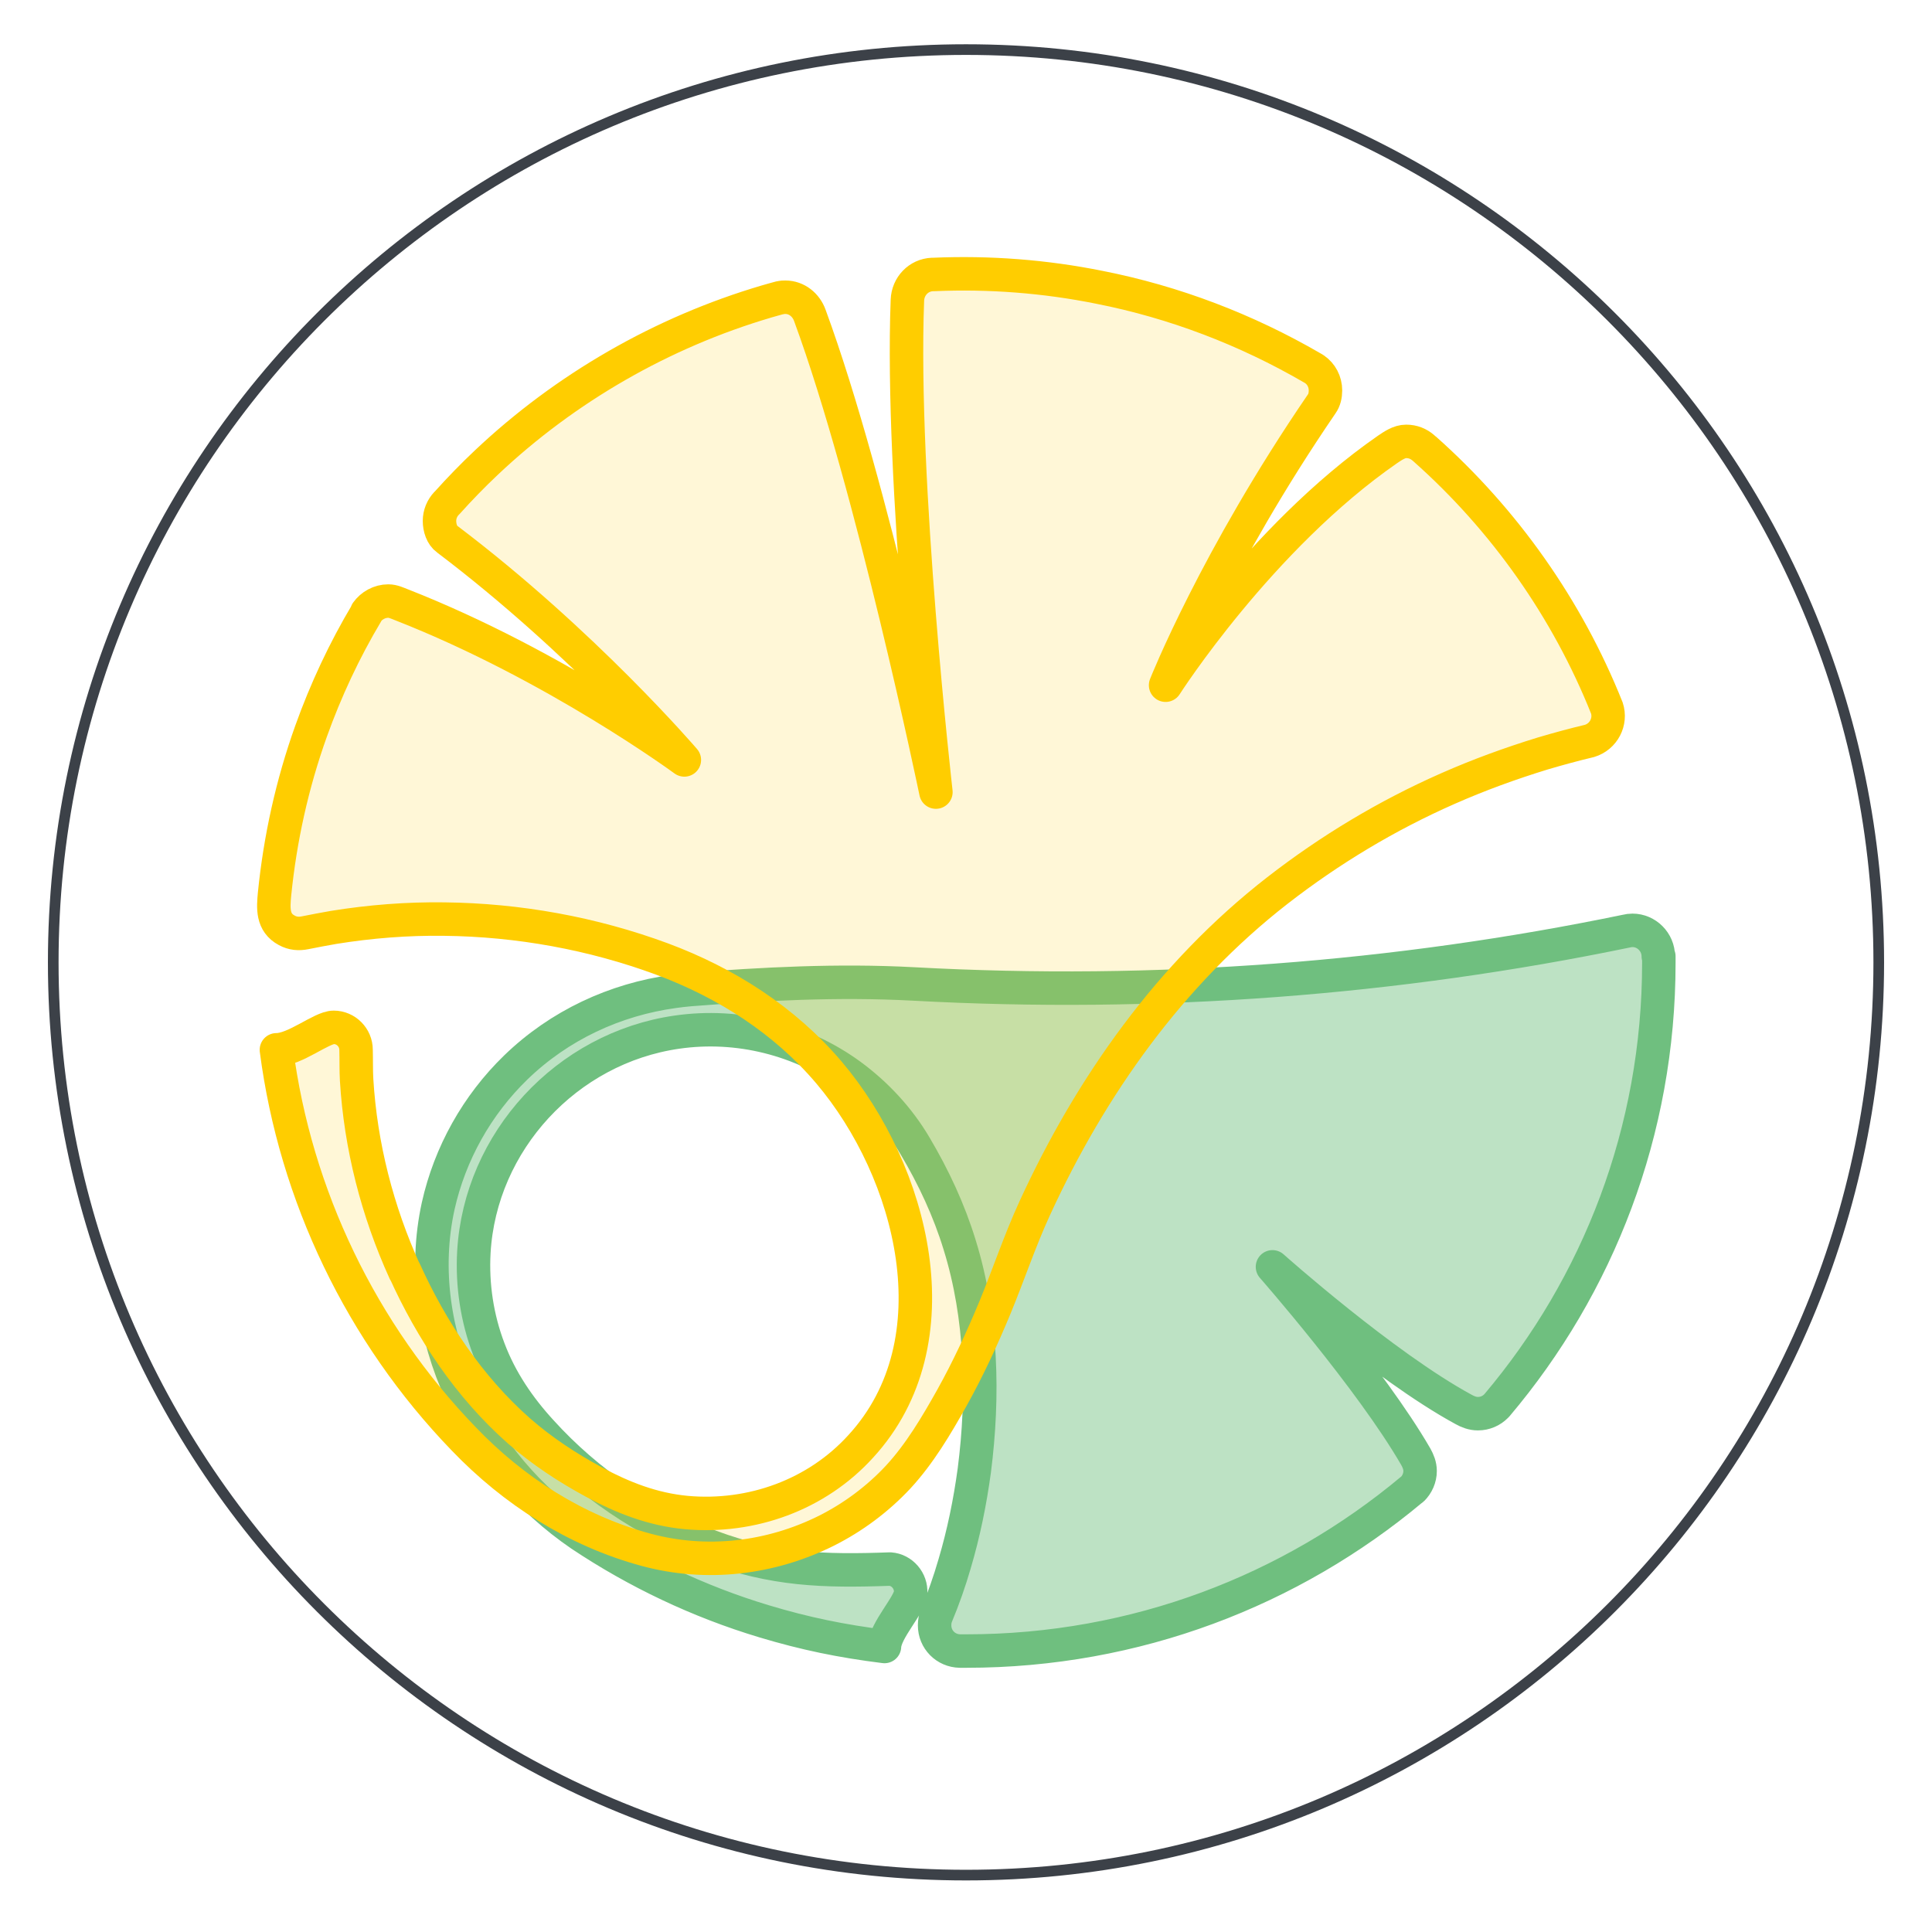
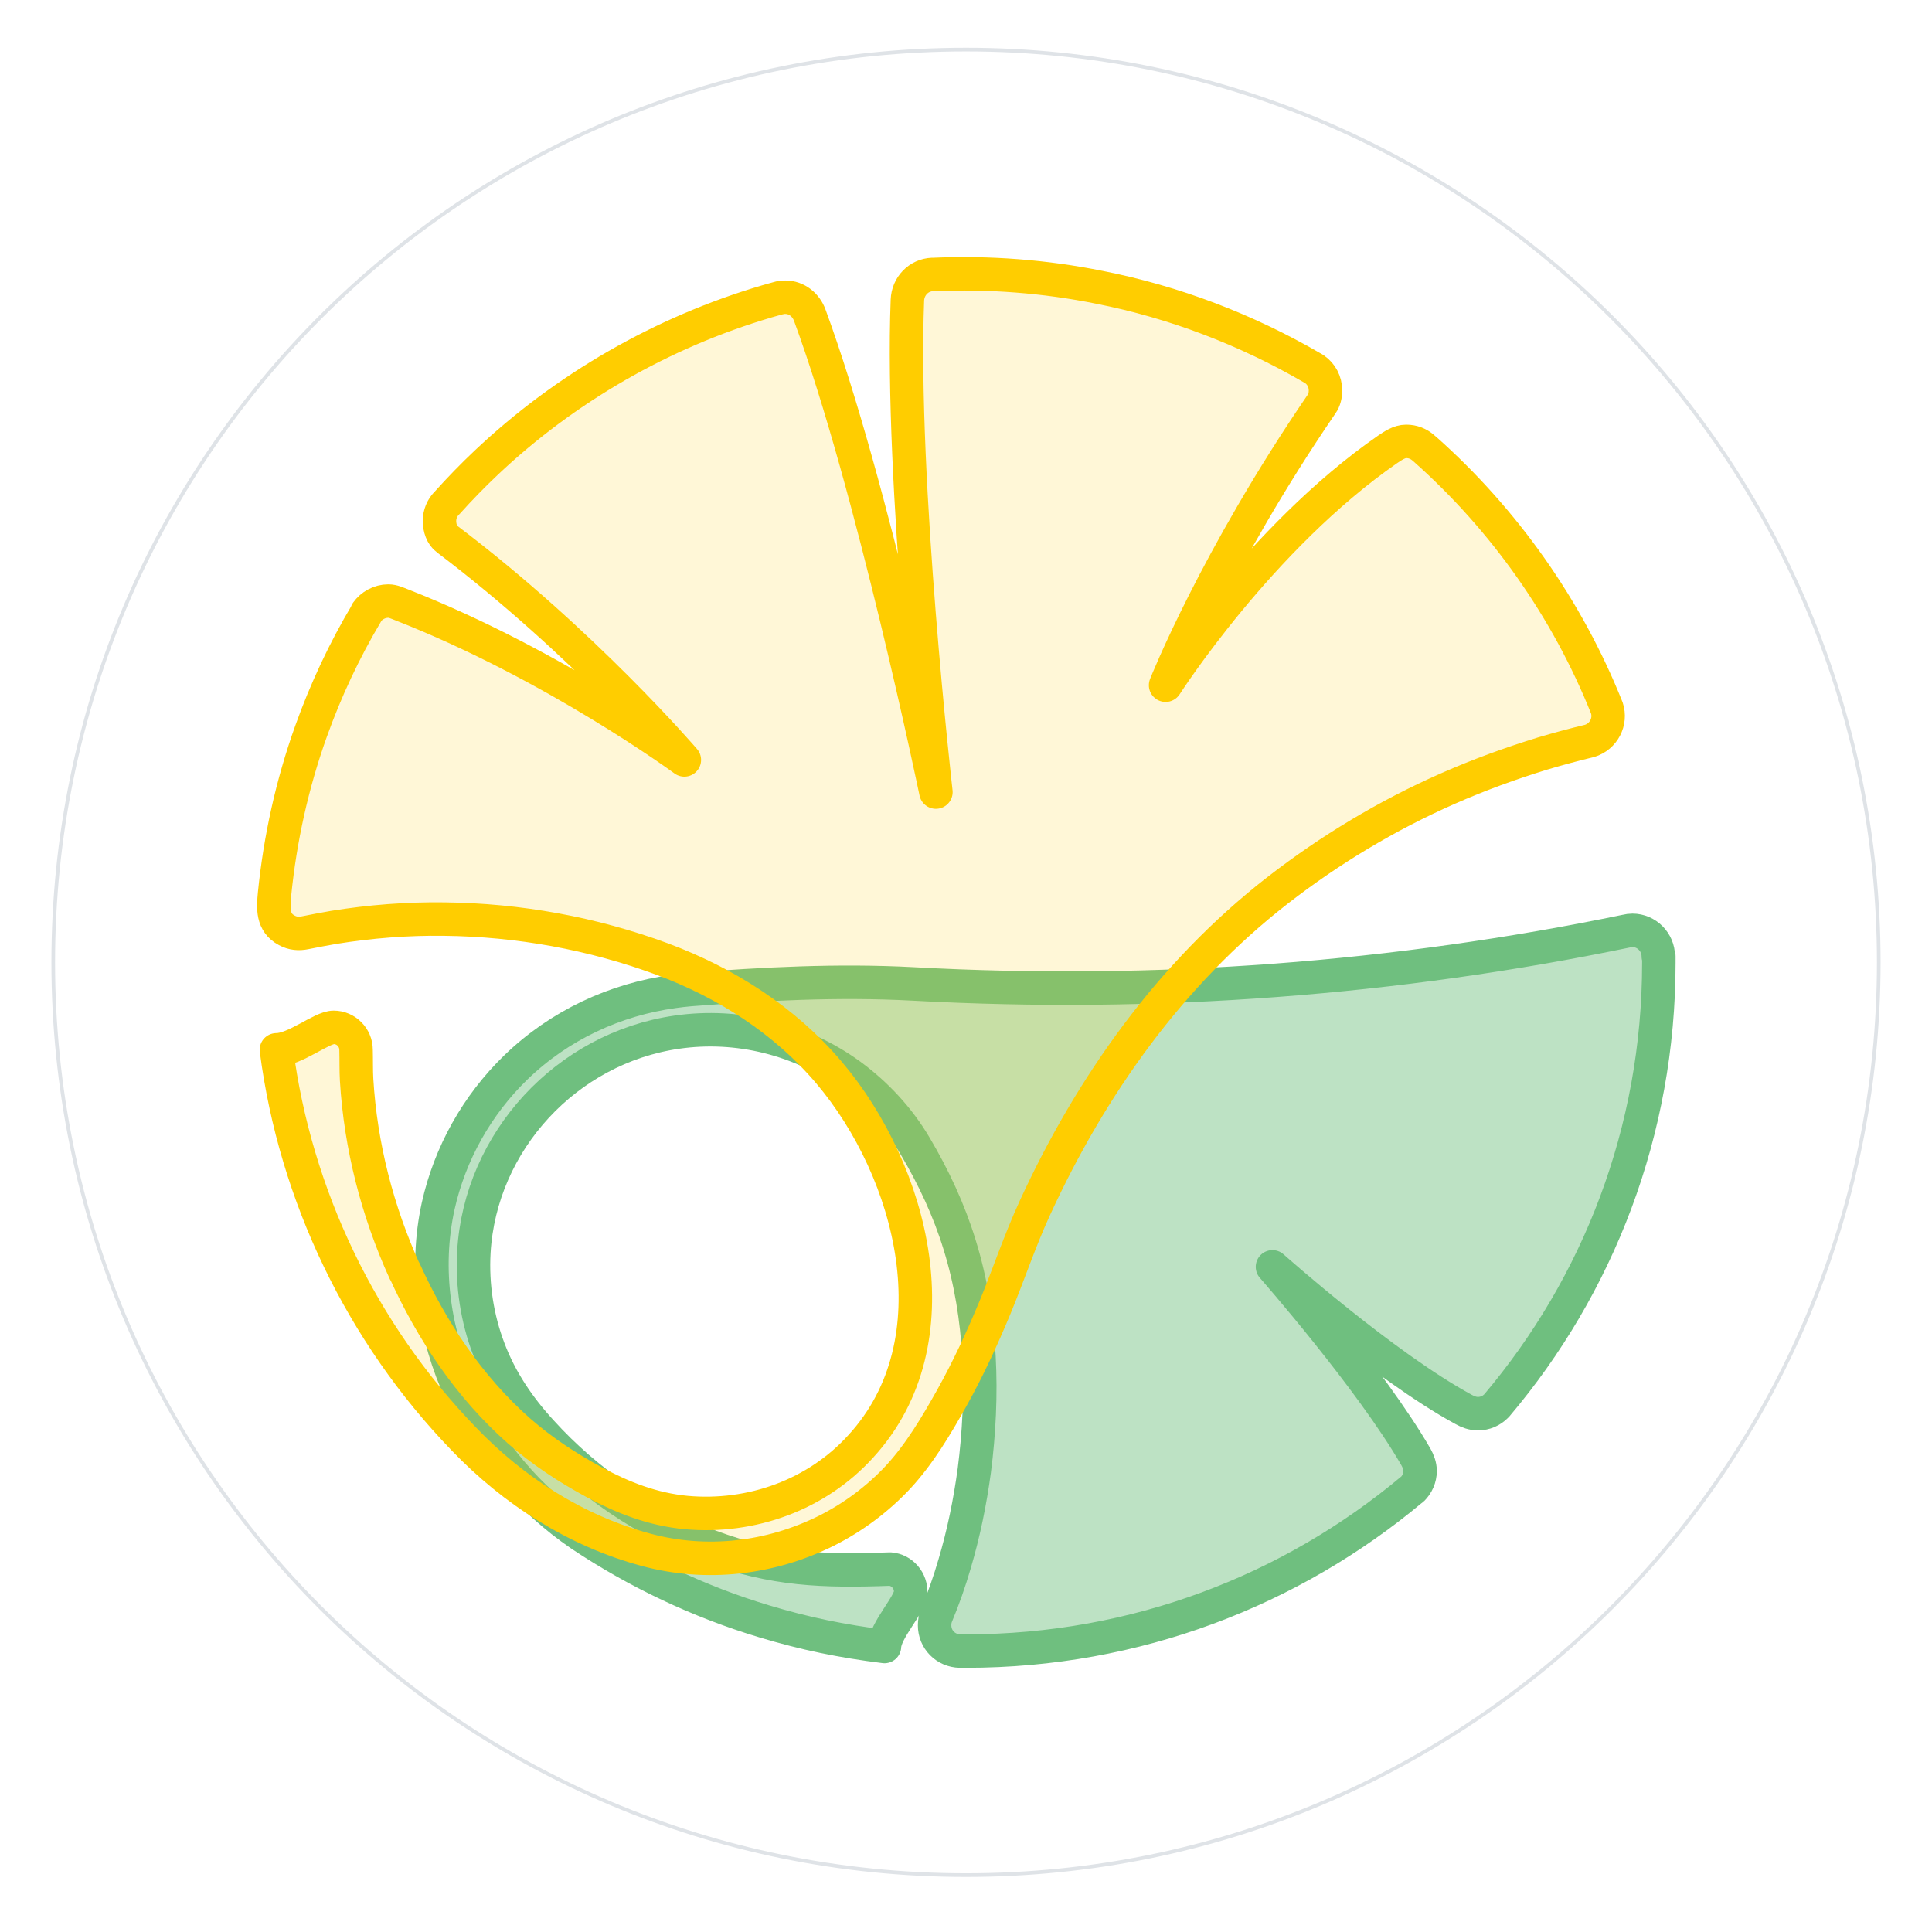
<svg xmlns="http://www.w3.org/2000/svg" viewBox="-9 -9 63.5 63.5" width="2048" height="2048">
-   <circle cx="22.75" cy="22.63" r="30" fill="none" stroke="#3c4148" stroke-width="0.35" />
+   <circle cx="22.75" cy="22.63" r="30" fill="none" stroke="#dfe3e7" stroke-width="0.12" />
  <g transform="translate(-0.003,-5.157)" fill="none" stroke-linejoin="round" stroke-linecap="round" stroke-width="1.1">
    <path d="M45.507,27.589C45.507,27.122 45.122,26.735 44.658,26.735C44.588,26.735 44.526,26.744 44.456,26.761C36.916,28.32 29.06,28.936 21.011,28.496C18.533,28.364 16.089,28.496 13.69,28.681C13.506,28.699 13.322,28.716 13.147,28.743C11.22,29.007 9.389,29.852 7.953,31.244C6.683,32.476 5.79,34.07 5.405,35.796C4.949,37.875 5.273,40.023 6.158,41.952C7.016,43.819 8.391,45.439 10.09,46.601C11.938,47.834 13.979,48.803 16.116,49.445C17.464,49.851 18.664,50.097 20.074,50.273C20.092,49.745 20.906,48.908 20.933,48.512C20.959,48.116 20.652,47.755 20.258,47.728C18.051,47.808 16.431,47.755 14.364,46.989C12.245,46.196 10.318,44.893 8.794,43.211C8.058,42.41 7.454,41.52 7.069,40.499C6.683,39.486 6.517,38.394 6.578,37.311C6.788,33.674 9.626,30.601 13.252,30.081C15.257,29.791 17.333,30.31 18.962,31.499C19.812,32.124 20.547,32.917 21.081,33.824C21.686,34.845 22.194,35.928 22.544,37.073C23.28,39.442 23.341,42.04 23.026,44.488C22.885,45.527 22.675,46.557 22.377,47.561C22.211,48.133 22.01,48.706 21.782,49.252C21.738,49.357 21.721,49.463 21.721,49.578C21.721,50.044 22.088,50.414 22.553,50.423L22.763,50.423C28.342,50.423 33.448,48.424 37.406,45.113C37.406,45.113 37.415,45.113 37.424,45.104C37.581,44.946 37.678,44.734 37.678,44.505C37.678,44.329 37.616,44.18 37.538,44.039C36.058,41.476 32.826,37.795 32.826,37.795C32.826,37.795 36.478,41.053 39.105,42.48C39.245,42.559 39.403,42.621 39.578,42.621C39.815,42.621 40.025,42.524 40.174,42.374C40.174,42.366 40.191,42.357 40.2,42.348C43.528,38.412 45.525,33.339 45.525,27.8L45.525,27.589Z" stroke="#6fbf7f" fill="rgba(111,191,127,0.46)" />
    <path d="M4.309,37.954C3.407,35.972 2.855,33.824 2.724,31.649C2.706,31.358 2.715,30.962 2.706,30.662C2.706,30.257 2.374,29.923 1.971,29.923C1.568,29.923 0.701,30.662 0.088,30.662C0.71,35.444 2.882,39.97 6.245,43.449C7.882,45.157 9.923,46.469 12.235,47.094C14.223,47.632 16.325,47.385 18.164,46.469C19.04,46.029 19.846,45.43 20.52,44.708C21.229,43.942 21.781,43.008 22.289,42.101C22.824,41.142 23.288,40.138 23.708,39.125C24.155,38.042 24.523,36.932 25.013,35.867C26.861,31.842 29.471,28.162 32.992,25.423C34.717,24.084 36.591,22.957 38.588,22.077C39.604,21.628 40.646,21.249 41.706,20.923C42.214,20.773 42.73,20.632 43.247,20.509C43.711,20.368 43.965,19.875 43.816,19.426C42.52,16.177 40.453,13.244 37.835,10.919C37.817,10.902 37.8,10.893 37.782,10.875C37.633,10.743 37.441,10.664 37.222,10.664C36.994,10.664 36.792,10.805 36.609,10.928C32.414,13.834 29.313,18.678 29.313,18.678C29.313,18.678 30.951,14.539 34.445,9.431C34.533,9.308 34.568,9.149 34.568,8.991C34.568,8.7 34.428,8.445 34.209,8.295C34.183,8.278 34.156,8.26 34.121,8.242C31.967,6.992 29.602,6.085 27.141,5.601C25.355,5.24 23.515,5.099 21.694,5.178L21.65,5.178C21.195,5.196 20.844,5.565 20.827,6.023C20.599,11.967 21.764,22.191 21.764,22.191C21.764,22.191 19.679,12.117 17.621,6.525C17.499,6.182 17.192,5.926 16.815,5.926C16.763,5.926 16.702,5.926 16.649,5.944L16.632,5.944C16.483,5.988 16.334,6.023 16.194,6.067C12.761,7.08 9.581,8.912 6.989,11.36C6.542,11.782 6.113,12.223 5.702,12.681C5.693,12.689 5.684,12.707 5.675,12.707C5.535,12.857 5.448,13.059 5.448,13.279C5.448,13.5 5.527,13.755 5.702,13.878C10.186,17.269 13.496,21.134 13.496,21.134C13.496,21.134 9.257,18.017 4.204,16.036C4.064,15.983 3.924,15.912 3.766,15.912C3.477,15.912 3.214,16.062 3.057,16.282L3.057,16.3C2.321,17.533 1.708,18.845 1.226,20.192C0.605,21.927 0.21,23.723 0.027,25.537C-0.017,26.004 -0.052,26.48 0.429,26.735C0.622,26.841 0.823,26.858 1.034,26.814C1.349,26.753 1.655,26.691 1.971,26.638C3.171,26.444 4.397,26.348 5.605,26.365C8.04,26.392 10.475,26.832 12.761,27.677C14.871,28.461 16.798,29.694 18.252,31.411C21.002,34.66 22.464,40.243 19.294,43.695C17.849,45.289 15.703,46.064 13.558,45.87C12.454,45.765 11.482,45.386 10.519,44.866C9.643,44.391 8.811,43.845 8.058,43.185C6.429,41.749 5.185,39.882 4.3,37.919Z" stroke="#FFCD00" fill="rgba(255,205,0,0.16)" />
  </g>
</svg>
